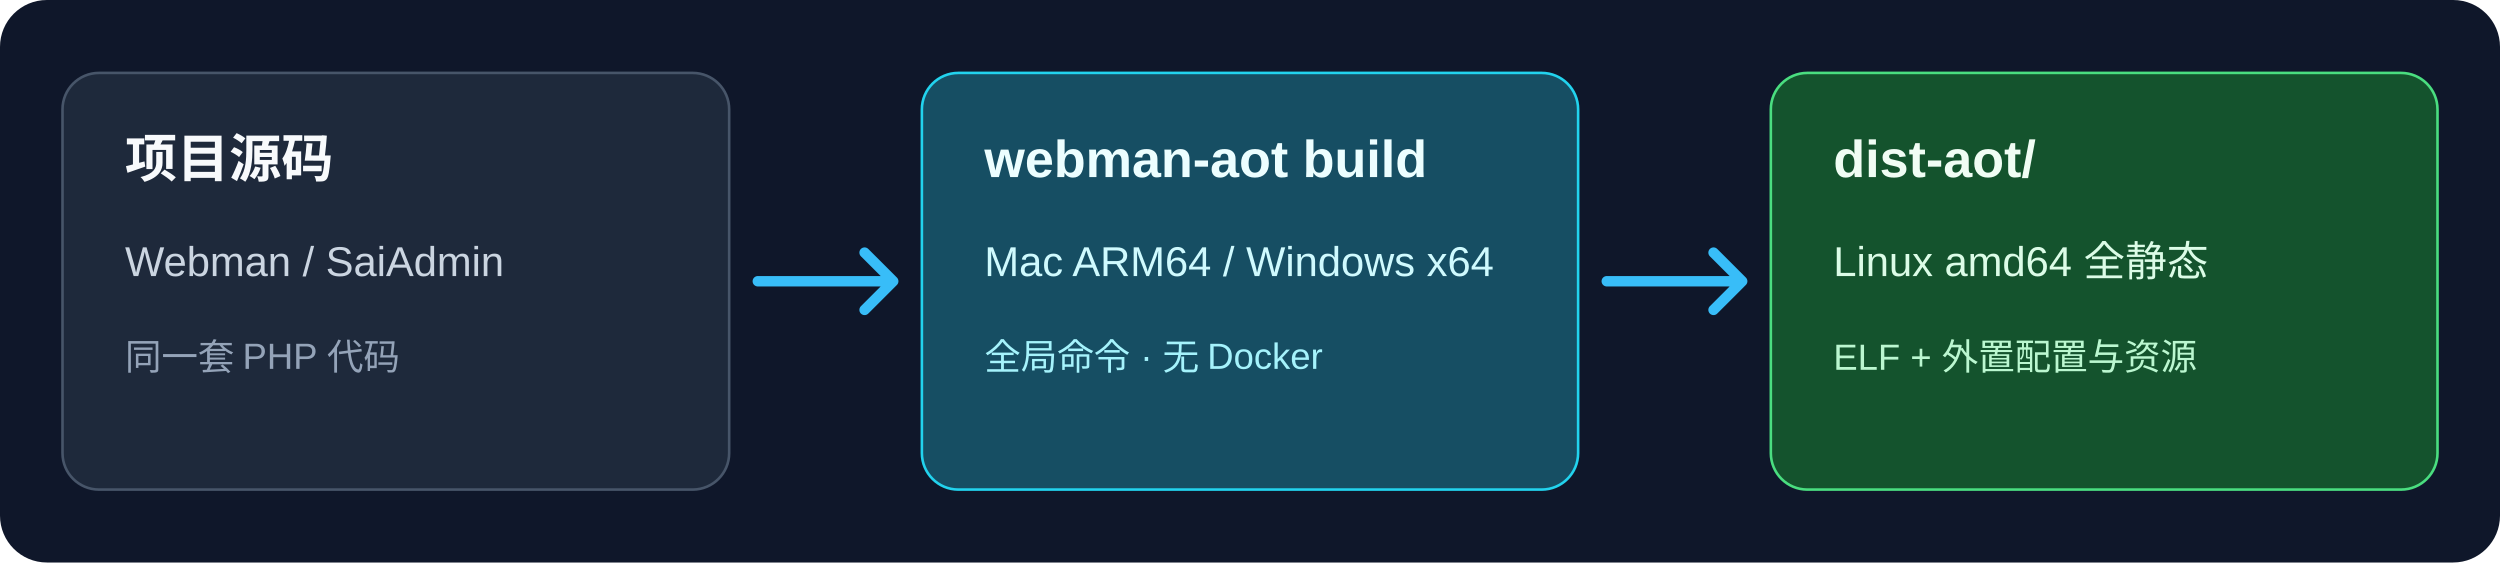
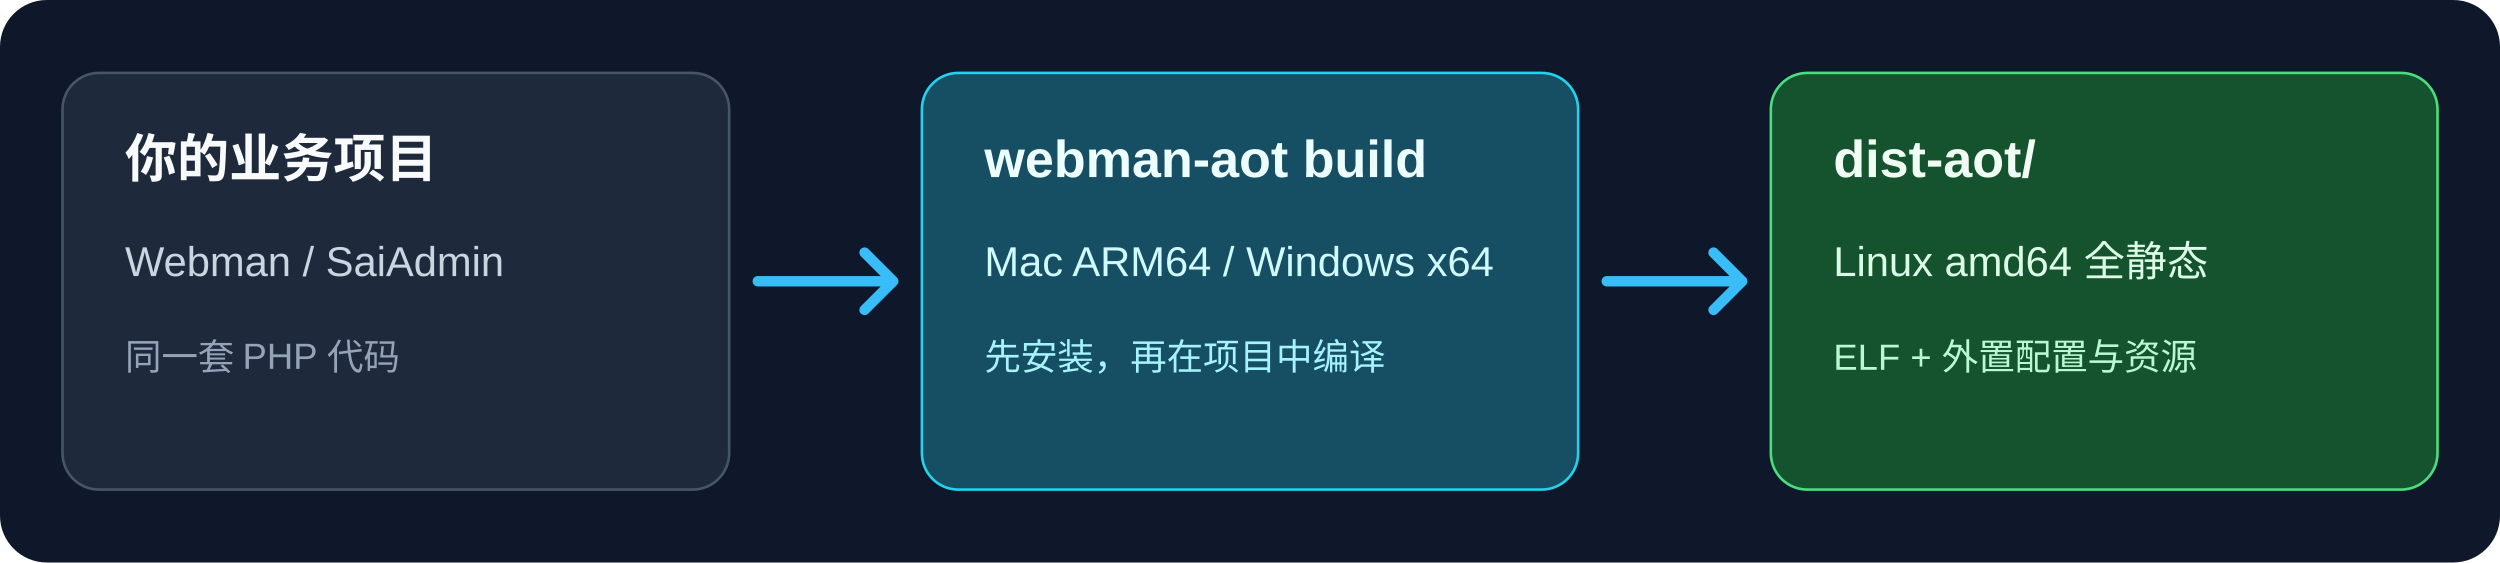
<svg xmlns="http://www.w3.org/2000/svg" viewBox="0 0 960 216" role="img" aria-labelledby="title desc">
  <rect width="960" height="216" rx="18" fill="#0f172a" />
  <rect x="24" y="28" width="256" height="160" rx="14" fill="#1e293b" stroke="#475569" />
-   <text x="48" y="68" fill="#f8fafc" font-family="Arial, sans-serif" font-size="20" font-weight="bold">项目源码</text>
+   <text x="48" y="68" fill="#f8fafc" font-family="Arial, sans-serif" font-size="20" font-weight="bold">你的业务项目</text>
  <text x="48" y="106" fill="#cbd5e1" font-family="Arial, sans-serif" font-size="16">Webman / SaiAdmin</text>
  <text x="48" y="142" fill="#94a3b8" font-family="Arial, sans-serif" font-size="14">同一套 PHP 代码</text>
  <path d="M291 108h52m-11-11 11 11-11 11" fill="none" stroke="#38bdf8" stroke-width="4" stroke-linecap="round" stroke-linejoin="round" />
  <rect x="354" y="28" width="252" height="160" rx="14" fill="#164e63" stroke="#22d3ee" />
  <text x="378" y="68" fill="#ecfeff" font-family="Arial, sans-serif" font-size="20" font-weight="bold">webman-aot build</text>
  <text x="378" y="106" fill="#cffafe" font-family="Arial, sans-serif" font-size="16">Mac ARM64 / Windows x64</text>
-   <text x="378" y="142" fill="#a5f3fc" font-family="Arial, sans-serif" font-size="14">全局命令 · 无 Docker</text>
+   <text x="378" y="142" fill="#a5f3fc" font-family="Arial, sans-serif" font-size="14">先安装，再在项目中编译</text>
  <path d="M617 108h52m-11-11 11 11-11 11" fill="none" stroke="#38bdf8" stroke-width="4" stroke-linecap="round" stroke-linejoin="round" />
  <rect x="680" y="28" width="256" height="160" rx="14" fill="#14532d" stroke="#4ade80" />
  <text x="704" y="68" fill="#f0fdf4" font-family="Arial, sans-serif" font-size="20" font-weight="bold">dist-aot/</text>
  <text x="704" y="106" fill="#dcfce7" font-family="Arial, sans-serif" font-size="16">Linux amd64 全静态</text>
  <text x="704" y="142" fill="#bbf7d0" font-family="Arial, sans-serif" font-size="14">ELF + 外置配置与资源</text>
</svg>
